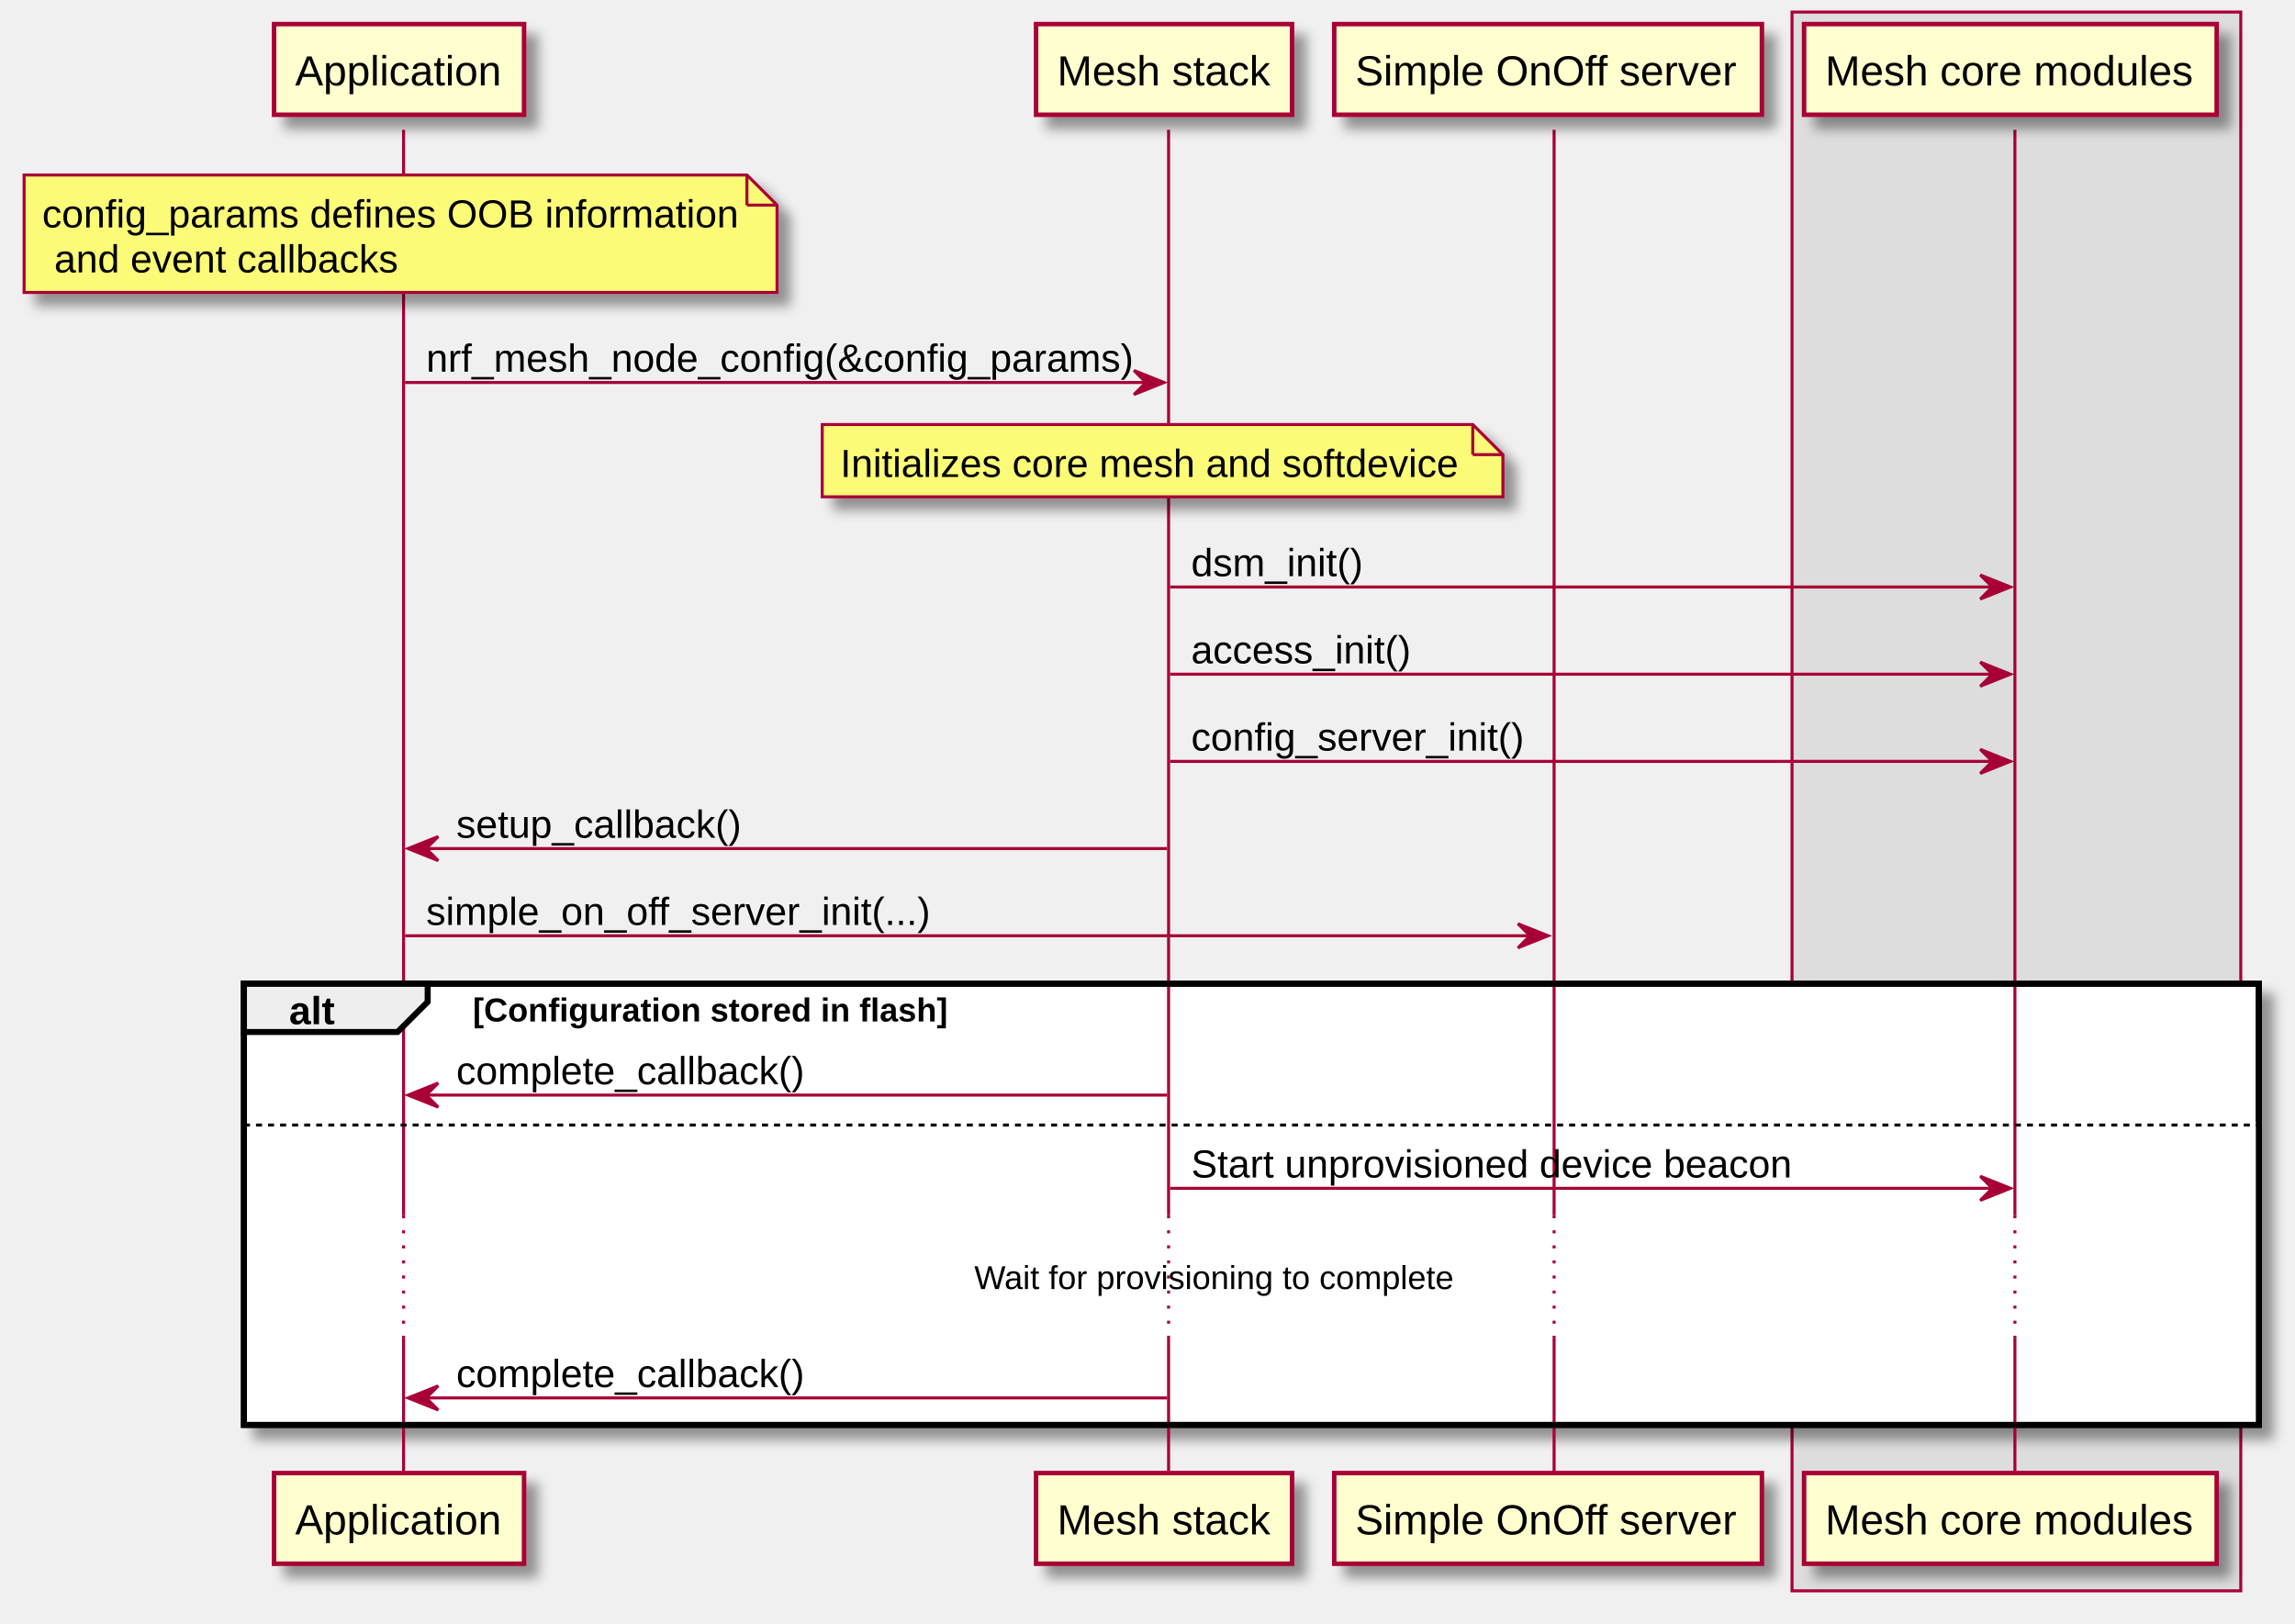
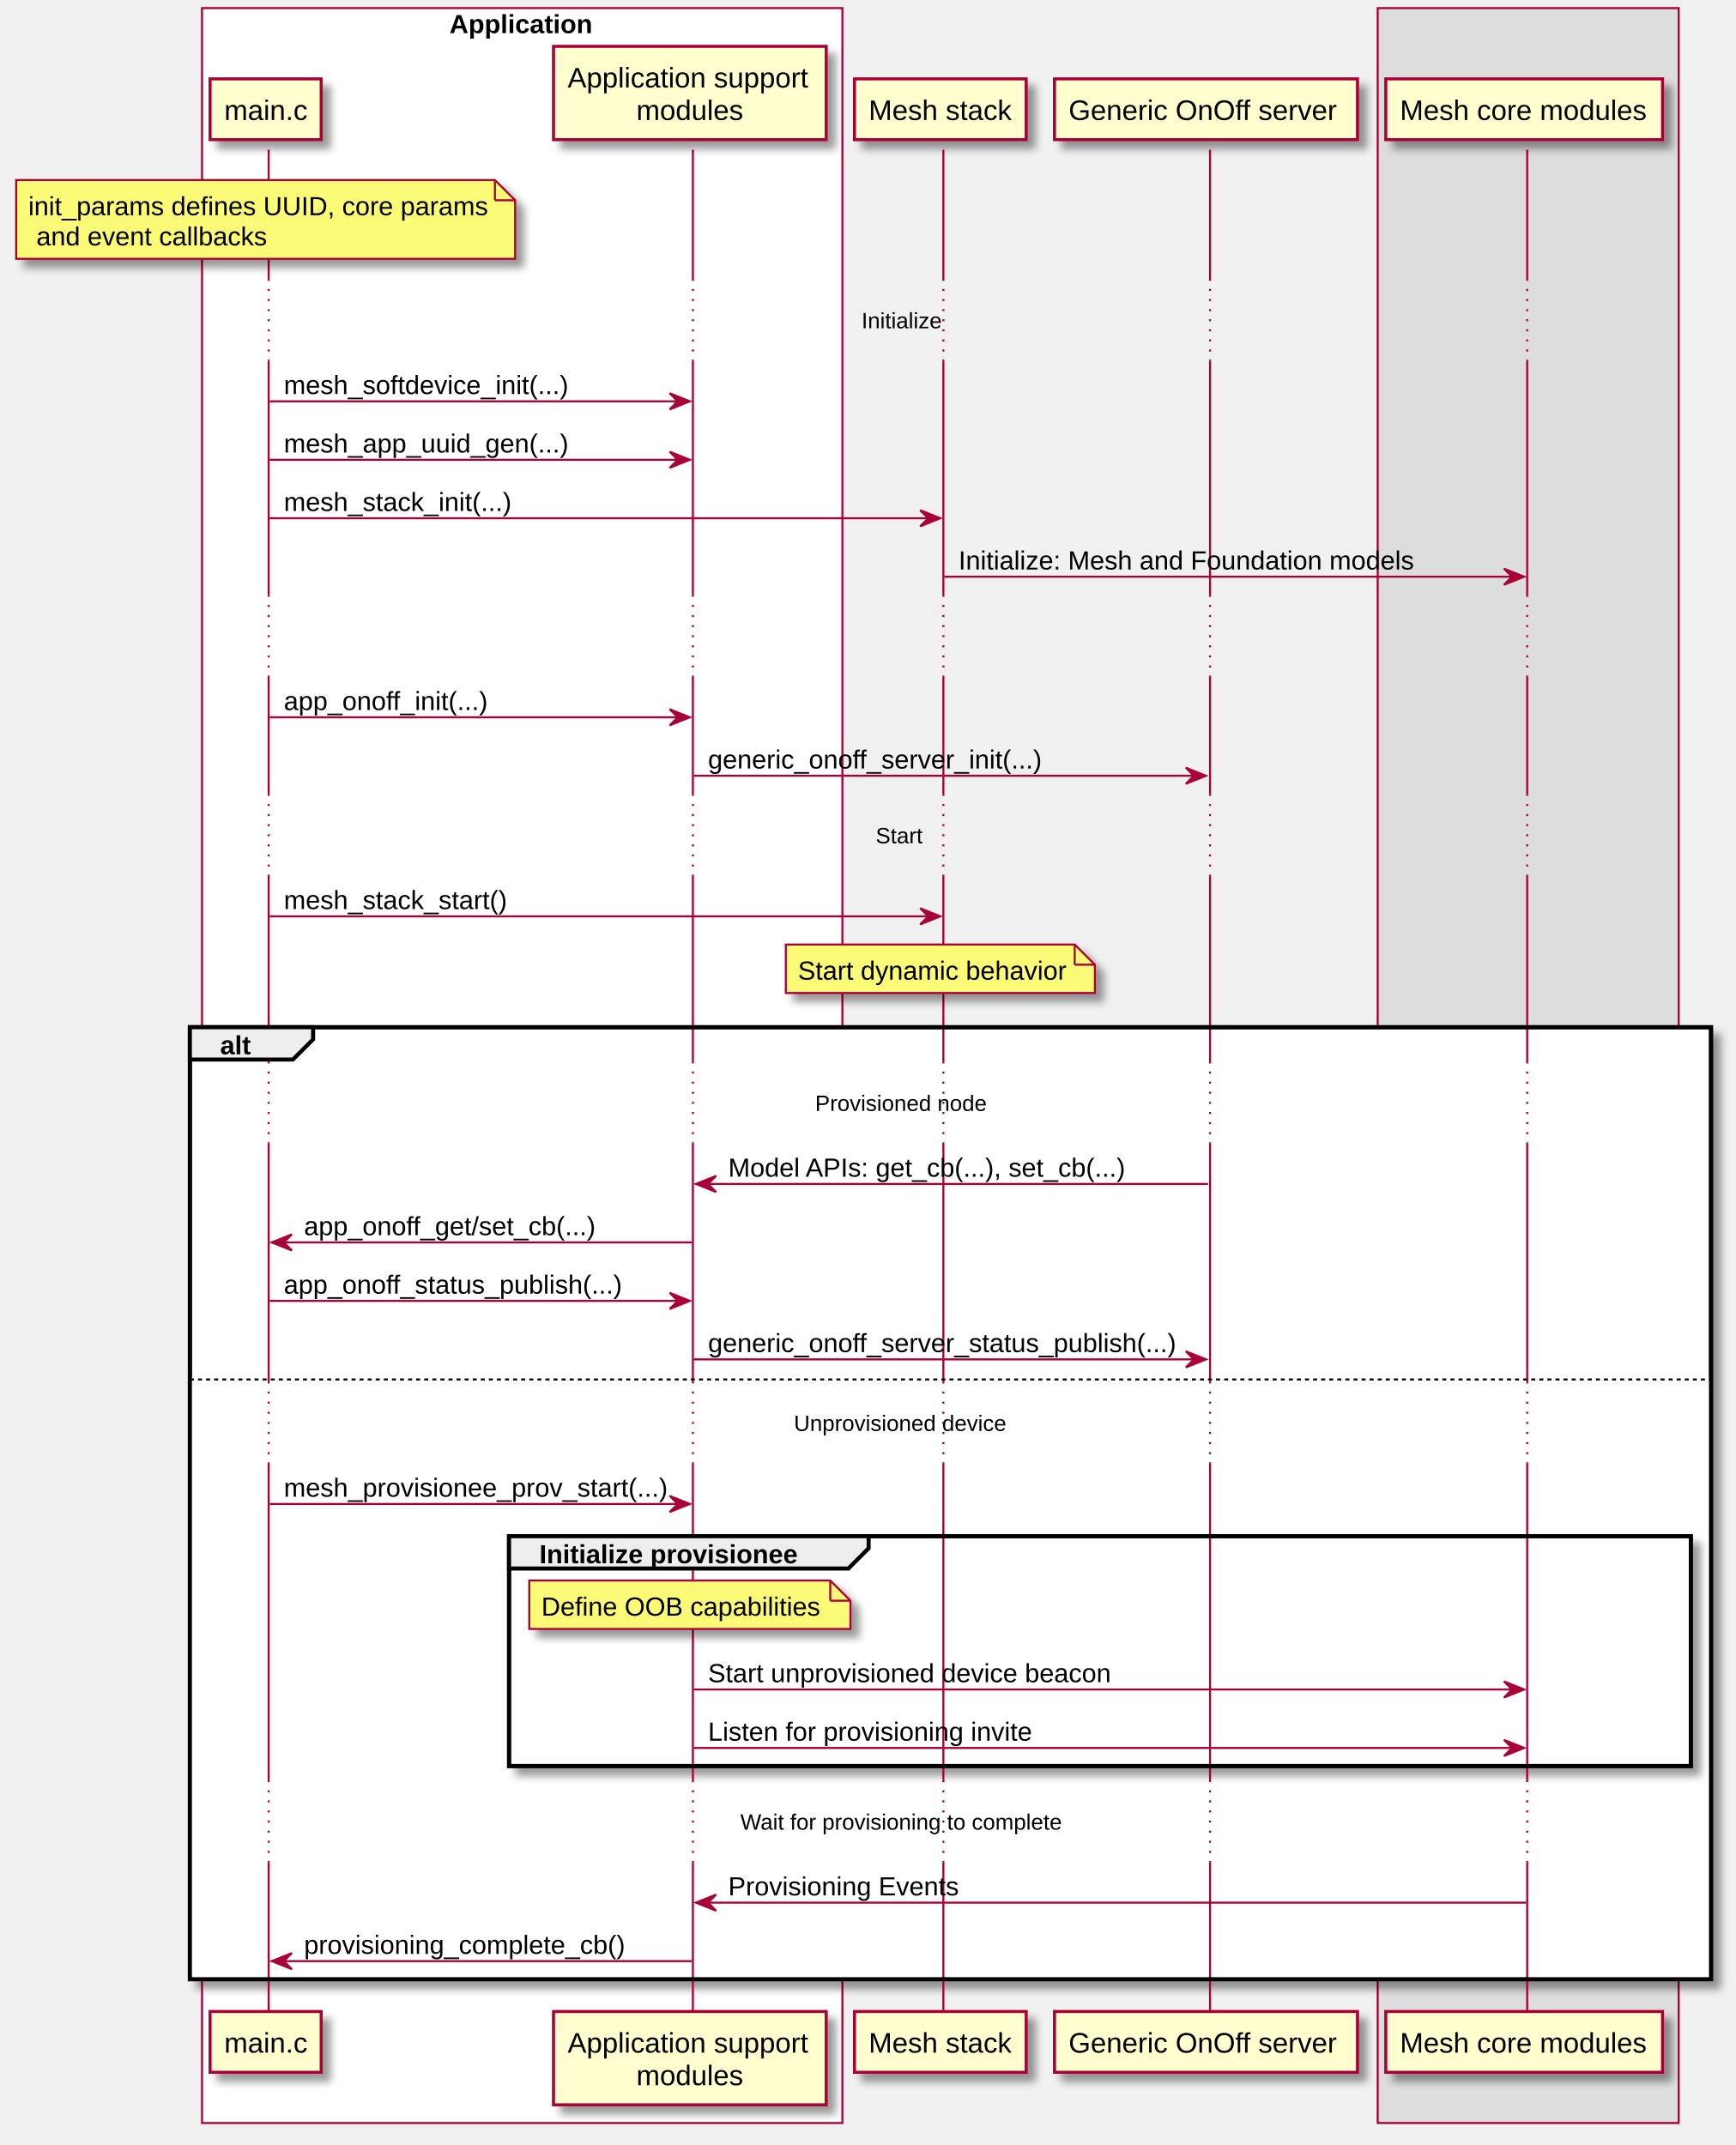
- <svg xmlns="http://www.w3.org/2000/svg" contentScriptType="application/ecmascript" contentStyleType="text/css" height="539px" preserveAspectRatio="none" style="width:762px;height:539px;" version="1.1" viewBox="0 0 762 539" width="762px" zoomAndPan="magnify">
+ <svg xmlns="http://www.w3.org/2000/svg" contentScriptType="application/ecmascript" contentStyleType="text/css" height="1062px" preserveAspectRatio="none" style="width:859px;height:1062px;" version="1.1" viewBox="0 0 859 1062" width="859px" zoomAndPan="magnify">
  <defs>
-     <filter height="300%" id="f1dumb71ak149q" width="300%" x="-1" y="-1">
+     <filter height="300%" id="f1remwcpibqr66" width="300%" x="-1" y="-1">
      <feGaussianBlur result="blurOut" stdDeviation="2.0" />
      <feColorMatrix in="blurOut" result="blurOut2" type="matrix" values="0 0 0 0 0 0 0 0 0 0 0 0 0 0 0 0 0 0 .4 0" />
      <feOffset dx="4.0" dy="4.0" in="blurOut2" result="blurOut3" />
      <feBlend in="SourceGraphic" in2="blurOut3" mode="normal" />
    </filter>
  </defs>
  <g>
-     <rect fill="#DDDDDD" height="524.18" style="stroke: #A80036; stroke-width: 1.0;" width="149" x="595" y="4" />
-     <rect fill="#FFFFFF" filter="url(#f1dumb71ak149q)" height="146.444" style="stroke: #000000; stroke-width: 2.0;" width="669" x="81" y="326.637" />
-     <rect fill="#FFFFFF" height="100.546" style="stroke: none; stroke-width: 1.0;" width="669" x="81" y="372.535" />
-     <line style="stroke: #A80036; stroke-width: 1.0;" x1="134" x2="134" y1="43.099" y2="403.483" />
-     <line style="stroke: #A80036; stroke-width: 1.0; stroke-dasharray: 1.0,4.0;" x1="134" x2="134" y1="403.483" y2="444.132" />
-     <line style="stroke: #A80036; stroke-width: 1.0;" x1="134" x2="134" y1="444.132" y2="490.081" />
-     <line style="stroke: #A80036; stroke-width: 1.0;" x1="388" x2="388" y1="43.099" y2="403.483" />
-     <line style="stroke: #A80036; stroke-width: 1.0; stroke-dasharray: 1.0,4.0;" x1="388" x2="388" y1="403.483" y2="444.132" />
-     <line style="stroke: #A80036; stroke-width: 1.0;" x1="388" x2="388" y1="444.132" y2="490.081" />
-     <line style="stroke: #A80036; stroke-width: 1.0;" x1="516" x2="516" y1="43.099" y2="403.483" />
-     <line style="stroke: #A80036; stroke-width: 1.0; stroke-dasharray: 1.0,4.0;" x1="516" x2="516" y1="403.483" y2="444.132" />
-     <line style="stroke: #A80036; stroke-width: 1.0;" x1="516" x2="516" y1="444.132" y2="490.081" />
-     <line style="stroke: #A80036; stroke-width: 1.0;" x1="669" x2="669" y1="43.099" y2="403.483" />
-     <line style="stroke: #A80036; stroke-width: 1.0; stroke-dasharray: 1.0,4.0;" x1="669" x2="669" y1="403.483" y2="444.132" />
-     <line style="stroke: #A80036; stroke-width: 1.0;" x1="669" x2="669" y1="444.132" y2="490.081" />
-     <rect fill="#FEFECE" filter="url(#f1dumb71ak149q)" height="30.099" style="stroke: #A80036; stroke-width: 1.5;" width="83" x="91" y="8" />
-     <text fill="#000000" font-family="Arial" font-size="14" lengthAdjust="spacingAndGlyphs" textLength="69" x="98" y="28.361">Application</text>
-     <rect fill="#FEFECE" filter="url(#f1dumb71ak149q)" height="30.099" style="stroke: #A80036; stroke-width: 1.5;" width="83" x="91" y="489.081" />
-     <text fill="#000000" font-family="Arial" font-size="14" lengthAdjust="spacingAndGlyphs" textLength="69" x="98" y="509.442">Application</text>
-     <rect fill="#FEFECE" filter="url(#f1dumb71ak149q)" height="30.099" style="stroke: #A80036; stroke-width: 1.5;" width="85" x="344" y="8" />
-     <text fill="#000000" font-family="Arial" font-size="14" lengthAdjust="spacingAndGlyphs" textLength="71" x="351" y="28.361">Mesh stack</text>
-     <rect fill="#FEFECE" filter="url(#f1dumb71ak149q)" height="30.099" style="stroke: #A80036; stroke-width: 1.5;" width="85" x="344" y="489.081" />
-     <text fill="#000000" font-family="Arial" font-size="14" lengthAdjust="spacingAndGlyphs" textLength="71" x="351" y="509.442">Mesh stack</text>
-     <rect fill="#FEFECE" filter="url(#f1dumb71ak149q)" height="30.099" style="stroke: #A80036; stroke-width: 1.5;" width="142" x="443" y="8" />
-     <text fill="#000000" font-family="Arial" font-size="14" lengthAdjust="spacingAndGlyphs" textLength="128" x="450" y="28.361">Simple OnOff server</text>
-     <rect fill="#FEFECE" filter="url(#f1dumb71ak149q)" height="30.099" style="stroke: #A80036; stroke-width: 1.5;" width="142" x="443" y="489.081" />
-     <text fill="#000000" font-family="Arial" font-size="14" lengthAdjust="spacingAndGlyphs" textLength="128" x="450" y="509.442">Simple OnOff server</text>
-     <rect fill="#FEFECE" filter="url(#f1dumb71ak149q)" height="30.099" style="stroke: #A80036; stroke-width: 1.5;" width="137" x="599" y="8" />
-     <text fill="#000000" font-family="Arial" font-size="14" lengthAdjust="spacingAndGlyphs" textLength="123" x="606" y="28.361">Mesh core modules</text>
-     <rect fill="#FEFECE" filter="url(#f1dumb71ak149q)" height="30.099" style="stroke: #A80036; stroke-width: 1.5;" width="137" x="599" y="489.081" />
-     <text fill="#000000" font-family="Arial" font-size="14" lengthAdjust="spacingAndGlyphs" textLength="123" x="606" y="509.442">Mesh core modules</text>
-     <polygon fill="#FBFB77" filter="url(#f1dumb71ak149q)" points="8,58.099,8,97.099,258,97.099,258,68.099,248,58.099,8,58.099" style="stroke: #A80036; stroke-width: 1.0;" />
-     <line style="stroke: #A80036; stroke-width: 1.0;" x1="248" x2="248" y1="58.099" y2="68.099" />
-     <line style="stroke: #A80036; stroke-width: 1.0;" x1="258" x2="248" y1="68.099" y2="68.099" />
-     <text fill="#000000" font-family="Arial" font-size="13" lengthAdjust="spacingAndGlyphs" textLength="229" x="14" y="75.505">config_params defines OOB information</text>
-     <text fill="#000000" font-family="Arial" font-size="13" lengthAdjust="spacingAndGlyphs" textLength="114" x="18" y="90.454">and event callbacks</text>
-     <polygon fill="#A80036" points="376.5,122.996,386.5,126.996,376.5,130.996,380.5,126.996" style="stroke: #A80036; stroke-width: 1.0;" />
-     <line style="stroke: #A80036; stroke-width: 1.0;" x1="134.5" x2="382.5" y1="126.996" y2="126.996" />
-     <text fill="#000000" font-family="Arial" font-size="13" lengthAdjust="spacingAndGlyphs" textLength="230" x="141.5" y="123.403">nrf_mesh_node_config(&amp;config_params)</text>
-     <polygon fill="#FBFB77" filter="url(#f1dumb71ak149q)" points="273,140.945,273,164.945,499,164.945,499,150.945,489,140.945,273,140.945" style="stroke: #A80036; stroke-width: 1.0;" />
-     <line style="stroke: #A80036; stroke-width: 1.0;" x1="489" x2="489" y1="140.945" y2="150.945" />
-     <line style="stroke: #A80036; stroke-width: 1.0;" x1="499" x2="489" y1="150.945" y2="150.945" />
-     <text fill="#000000" font-family="Arial" font-size="13" lengthAdjust="spacingAndGlyphs" textLength="205" x="279" y="158.351">Initializes core mesh and softdevice</text>
-     <polygon fill="#A80036" points="657.5,190.894,667.5,194.894,657.5,198.894,661.5,194.894" style="stroke: #A80036; stroke-width: 1.0;" />
-     <line style="stroke: #A80036; stroke-width: 1.0;" x1="388.5" x2="663.5" y1="194.894" y2="194.894" />
-     <text fill="#000000" font-family="Arial" font-size="13" lengthAdjust="spacingAndGlyphs" textLength="57" x="395.5" y="191.3">dsm_init()</text>
-     <polygon fill="#A80036" points="657.5,219.842,667.5,223.842,657.5,227.842,661.5,223.842" style="stroke: #A80036; stroke-width: 1.0;" />
-     <line style="stroke: #A80036; stroke-width: 1.0;" x1="388.5" x2="663.5" y1="223.842" y2="223.842" />
-     <text fill="#000000" font-family="Arial" font-size="13" lengthAdjust="spacingAndGlyphs" textLength="74" x="395.5" y="220.249">access_init()</text>
-     <polygon fill="#A80036" points="657.5,248.791,667.5,252.791,657.5,256.791,661.5,252.791" style="stroke: #A80036; stroke-width: 1.0;" />
-     <line style="stroke: #A80036; stroke-width: 1.0;" x1="388.5" x2="663.5" y1="252.791" y2="252.791" />
-     <text fill="#000000" font-family="Arial" font-size="13" lengthAdjust="spacingAndGlyphs" textLength="107" x="395.5" y="249.197">config_server_init()</text>
-     <polygon fill="#A80036" points="145.5,277.74,135.5,281.74,145.5,285.74,141.5,281.74" style="stroke: #A80036; stroke-width: 1.0;" />
-     <line style="stroke: #A80036; stroke-width: 1.0;" x1="139.5" x2="387.5" y1="281.74" y2="281.74" />
-     <text fill="#000000" font-family="Arial" font-size="13" lengthAdjust="spacingAndGlyphs" textLength="95" x="151.5" y="278.146">setup_callback()</text>
-     <polygon fill="#A80036" points="504,306.688,514,310.688,504,314.688,508,310.688" style="stroke: #A80036; stroke-width: 1.0;" />
-     <line style="stroke: #A80036; stroke-width: 1.0;" x1="134.5" x2="510" y1="310.688" y2="310.688" />
-     <text fill="#000000" font-family="Arial" font-size="13" lengthAdjust="spacingAndGlyphs" textLength="164" x="141.5" y="307.095">simple_on_off_server_init(...)</text>
-     <rect fill="none" height="146.444" style="stroke: #000000; stroke-width: 2.0;" width="669" x="81" y="326.637" />
-     <polygon fill="#EEEEEE" points="81,326.637,142,326.637,142,332.637,132,342.637,81,342.637,81,326.637" style="stroke: #000000; stroke-width: 2.0;" />
-     <text fill="#000000" font-family="Arial" font-size="13" font-weight="bold" lengthAdjust="spacingAndGlyphs" textLength="16" x="96" y="340.044">alt</text>
-     <text fill="#000000" font-family="Arial" font-size="11" font-weight="bold" lengthAdjust="spacingAndGlyphs" textLength="166" x="157" y="339.135">[Configuration stored in flash]</text>
-     <polygon fill="#A80036" points="145.5,359.586,135.5,363.586,145.5,367.586,141.5,363.586" style="stroke: #A80036; stroke-width: 1.0;" />
-     <line style="stroke: #A80036; stroke-width: 1.0;" x1="139.5" x2="387.5" y1="363.586" y2="363.586" />
-     <text fill="#000000" font-family="Arial" font-size="13" lengthAdjust="spacingAndGlyphs" textLength="116" x="151.5" y="359.992">complete_callback()</text>
-     <line style="stroke: #000000; stroke-width: 1.0; stroke-dasharray: 2.0,2.0;" x1="81" x2="750" y1="373.535" y2="373.535" />
-     <polygon fill="#A80036" points="657.5,390.535,667.5,394.535,657.5,398.535,661.5,394.535" style="stroke: #A80036; stroke-width: 1.0;" />
-     <line style="stroke: #A80036; stroke-width: 1.0;" x1="388.5" x2="663.5" y1="394.535" y2="394.535" />
-     <text fill="#000000" font-family="Arial" font-size="13" lengthAdjust="spacingAndGlyphs" textLength="196" x="395.5" y="390.941">Start unprovisioned device beacon</text>
-     <text fill="#000000" font-family="Arial" font-size="11" lengthAdjust="spacingAndGlyphs" textLength="157" x="323.5" y="427.981">Wait for provisioning to complete</text>
-     <polygon fill="#A80036" points="145.5,460.132,135.5,464.132,145.5,468.132,141.5,464.132" style="stroke: #A80036; stroke-width: 1.0;" />
-     <line style="stroke: #A80036; stroke-width: 1.0;" x1="139.5" x2="387.5" y1="464.132" y2="464.132" />
-     <text fill="#000000" font-family="Arial" font-size="13" lengthAdjust="spacingAndGlyphs" textLength="116" x="151.5" y="460.539">complete_callback()</text>
+     <rect fill="#FFFFFF" height="1047.109" style="stroke: #A80036; stroke-width: 1.0;" width="317" x="100" y="4" />
+     <text fill="#000000" font-family="Arial" font-size="13" font-weight="bold" lengthAdjust="spacingAndGlyphs" textLength="72" x="222.5" y="16.407">Application</text>
+     <rect fill="#DDDDDD" height="1047.109" style="stroke: #A80036; stroke-width: 1.0;" width="149" x="682" y="4" />
+     <rect fill="#FFFFFF" filter="url(#f1remwcpibqr66)" height="471.332" style="stroke: #000000; stroke-width: 2.0;" width="753" x="94" y="508.58" />
+     <rect fill="#FFFFFF" height="297.939" style="stroke: none; stroke-width: 1.0;" width="753" x="94" y="681.973" />
+     <rect fill="#FFFFFF" filter="url(#f1remwcpibqr66)" height="113.795" style="stroke: #000000; stroke-width: 2.0;" width="585" x="252" y="760.57" />
+     <line style="stroke: #A80036; stroke-width: 1.0;" x1="133" x2="133" y1="74.146" y2="138.043" />
+     <line style="stroke: #A80036; stroke-width: 1.0; stroke-dasharray: 1.0,4.0;" x1="133" x2="133" y1="138.043" y2="178.692" />
+     <line style="stroke: #A80036; stroke-width: 1.0;" x1="133" x2="133" y1="178.692" y2="294.487" />
+     <line style="stroke: #A80036; stroke-width: 1.0; stroke-dasharray: 1.0,4.0;" x1="133" x2="133" y1="294.487" y2="335.136" />
+     <line style="stroke: #A80036; stroke-width: 1.0;" x1="133" x2="133" y1="335.136" y2="393.034" />
+     <line style="stroke: #A80036; stroke-width: 1.0; stroke-dasharray: 1.0,4.0;" x1="133" x2="133" y1="393.034" y2="433.683" />
+     <line style="stroke: #A80036; stroke-width: 1.0;" x1="133" x2="133" y1="433.683" y2="525.529" />
+     <line style="stroke: #A80036; stroke-width: 1.0; stroke-dasharray: 1.0,4.0;" x1="133" x2="133" y1="525.529" y2="566.178" />
+     <line style="stroke: #A80036; stroke-width: 1.0;" x1="133" x2="133" y1="566.178" y2="683.973" />
+     <line style="stroke: #A80036; stroke-width: 1.0; stroke-dasharray: 1.0,4.0;" x1="133" x2="133" y1="683.973" y2="724.622" />
+     <line style="stroke: #A80036; stroke-width: 1.0;" x1="133" x2="133" y1="724.622" y2="881.365" />
+     <line style="stroke: #A80036; stroke-width: 1.0; stroke-dasharray: 1.0,4.0;" x1="133" x2="133" y1="881.365" y2="922.014" />
+     <line style="stroke: #A80036; stroke-width: 1.0;" x1="133" x2="133" y1="922.014" y2="996.912" />
+     <line style="stroke: #A80036; stroke-width: 1.0;" x1="343" x2="343" y1="74.146" y2="138.043" />
+     <line style="stroke: #A80036; stroke-width: 1.0; stroke-dasharray: 1.0,4.0;" x1="343" x2="343" y1="138.043" y2="178.692" />
+     <line style="stroke: #A80036; stroke-width: 1.0;" x1="343" x2="343" y1="178.692" y2="294.487" />
+     <line style="stroke: #A80036; stroke-width: 1.0; stroke-dasharray: 1.0,4.0;" x1="343" x2="343" y1="294.487" y2="335.136" />
+     <line style="stroke: #A80036; stroke-width: 1.0;" x1="343" x2="343" y1="335.136" y2="393.034" />
+     <line style="stroke: #A80036; stroke-width: 1.0; stroke-dasharray: 1.0,4.0;" x1="343" x2="343" y1="393.034" y2="433.683" />
+     <line style="stroke: #A80036; stroke-width: 1.0;" x1="343" x2="343" y1="433.683" y2="525.529" />
+     <line style="stroke: #A80036; stroke-width: 1.0; stroke-dasharray: 1.0,4.0;" x1="343" x2="343" y1="525.529" y2="566.178" />
+     <line style="stroke: #A80036; stroke-width: 1.0;" x1="343" x2="343" y1="566.178" y2="683.973" />
+     <line style="stroke: #A80036; stroke-width: 1.0; stroke-dasharray: 1.0,4.0;" x1="343" x2="343" y1="683.973" y2="724.622" />
+     <line style="stroke: #A80036; stroke-width: 1.0;" x1="343" x2="343" y1="724.622" y2="881.365" />
+     <line style="stroke: #A80036; stroke-width: 1.0; stroke-dasharray: 1.0,4.0;" x1="343" x2="343" y1="881.365" y2="922.014" />
+     <line style="stroke: #A80036; stroke-width: 1.0;" x1="343" x2="343" y1="922.014" y2="996.912" />
+     <line style="stroke: #A80036; stroke-width: 1.0;" x1="467" x2="467" y1="74.146" y2="138.043" />
+     <line style="stroke: #A80036; stroke-width: 1.0; stroke-dasharray: 1.0,4.0;" x1="467" x2="467" y1="138.043" y2="178.692" />
+     <line style="stroke: #A80036; stroke-width: 1.0;" x1="467" x2="467" y1="178.692" y2="294.487" />
+     <line style="stroke: #A80036; stroke-width: 1.0; stroke-dasharray: 1.0,4.0;" x1="467" x2="467" y1="294.487" y2="335.136" />
+     <line style="stroke: #A80036; stroke-width: 1.0;" x1="467" x2="467" y1="335.136" y2="393.034" />
+     <line style="stroke: #A80036; stroke-width: 1.0; stroke-dasharray: 1.0,4.0;" x1="467" x2="467" y1="393.034" y2="433.683" />
+     <line style="stroke: #A80036; stroke-width: 1.0;" x1="467" x2="467" y1="433.683" y2="525.529" />
+     <line style="stroke: #A80036; stroke-width: 1.0; stroke-dasharray: 1.0,4.0;" x1="467" x2="467" y1="525.529" y2="566.178" />
+     <line style="stroke: #A80036; stroke-width: 1.0;" x1="467" x2="467" y1="566.178" y2="683.973" />
+     <line style="stroke: #A80036; stroke-width: 1.0; stroke-dasharray: 1.0,4.0;" x1="467" x2="467" y1="683.973" y2="724.622" />
+     <line style="stroke: #A80036; stroke-width: 1.0;" x1="467" x2="467" y1="724.622" y2="881.365" />
+     <line style="stroke: #A80036; stroke-width: 1.0; stroke-dasharray: 1.0,4.0;" x1="467" x2="467" y1="881.365" y2="922.014" />
+     <line style="stroke: #A80036; stroke-width: 1.0;" x1="467" x2="467" y1="922.014" y2="996.912" />
+     <line style="stroke: #A80036; stroke-width: 1.0;" x1="599" x2="599" y1="74.146" y2="138.043" />
+     <line style="stroke: #A80036; stroke-width: 1.0; stroke-dasharray: 1.0,4.0;" x1="599" x2="599" y1="138.043" y2="178.692" />
+     <line style="stroke: #A80036; stroke-width: 1.0;" x1="599" x2="599" y1="178.692" y2="294.487" />
+     <line style="stroke: #A80036; stroke-width: 1.0; stroke-dasharray: 1.0,4.0;" x1="599" x2="599" y1="294.487" y2="335.136" />
+     <line style="stroke: #A80036; stroke-width: 1.0;" x1="599" x2="599" y1="335.136" y2="393.034" />
+     <line style="stroke: #A80036; stroke-width: 1.0; stroke-dasharray: 1.0,4.0;" x1="599" x2="599" y1="393.034" y2="433.683" />
+     <line style="stroke: #A80036; stroke-width: 1.0;" x1="599" x2="599" y1="433.683" y2="525.529" />
+     <line style="stroke: #A80036; stroke-width: 1.0; stroke-dasharray: 1.0,4.0;" x1="599" x2="599" y1="525.529" y2="566.178" />
+     <line style="stroke: #A80036; stroke-width: 1.0;" x1="599" x2="599" y1="566.178" y2="683.973" />
+     <line style="stroke: #A80036; stroke-width: 1.0; stroke-dasharray: 1.0,4.0;" x1="599" x2="599" y1="683.973" y2="724.622" />
+     <line style="stroke: #A80036; stroke-width: 1.0;" x1="599" x2="599" y1="724.622" y2="881.365" />
+     <line style="stroke: #A80036; stroke-width: 1.0; stroke-dasharray: 1.0,4.0;" x1="599" x2="599" y1="881.365" y2="922.014" />
+     <line style="stroke: #A80036; stroke-width: 1.0;" x1="599" x2="599" y1="922.014" y2="996.912" />
+     <line style="stroke: #A80036; stroke-width: 1.0;" x1="756" x2="756" y1="74.146" y2="138.043" />
+     <line style="stroke: #A80036; stroke-width: 1.0; stroke-dasharray: 1.0,4.0;" x1="756" x2="756" y1="138.043" y2="178.692" />
+     <line style="stroke: #A80036; stroke-width: 1.0;" x1="756" x2="756" y1="178.692" y2="294.487" />
+     <line style="stroke: #A80036; stroke-width: 1.0; stroke-dasharray: 1.0,4.0;" x1="756" x2="756" y1="294.487" y2="335.136" />
+     <line style="stroke: #A80036; stroke-width: 1.0;" x1="756" x2="756" y1="335.136" y2="393.034" />
+     <line style="stroke: #A80036; stroke-width: 1.0; stroke-dasharray: 1.0,4.0;" x1="756" x2="756" y1="393.034" y2="433.683" />
+     <line style="stroke: #A80036; stroke-width: 1.0;" x1="756" x2="756" y1="433.683" y2="525.529" />
+     <line style="stroke: #A80036; stroke-width: 1.0; stroke-dasharray: 1.0,4.0;" x1="756" x2="756" y1="525.529" y2="566.178" />
+     <line style="stroke: #A80036; stroke-width: 1.0;" x1="756" x2="756" y1="566.178" y2="683.973" />
+     <line style="stroke: #A80036; stroke-width: 1.0; stroke-dasharray: 1.0,4.0;" x1="756" x2="756" y1="683.973" y2="724.622" />
+     <line style="stroke: #A80036; stroke-width: 1.0;" x1="756" x2="756" y1="724.622" y2="881.365" />
+     <line style="stroke: #A80036; stroke-width: 1.0; stroke-dasharray: 1.0,4.0;" x1="756" x2="756" y1="881.365" y2="922.014" />
+     <line style="stroke: #A80036; stroke-width: 1.0;" x1="756" x2="756" y1="922.014" y2="996.912" />
+     <rect fill="#FEFECE" filter="url(#f1remwcpibqr66)" height="30.099" style="stroke: #A80036; stroke-width: 1.5;" width="55" x="104" y="39.047" />
+     <text fill="#000000" font-family="Arial" font-size="14" lengthAdjust="spacingAndGlyphs" textLength="41" x="111" y="59.408">main.c</text>
+     <rect fill="#FEFECE" filter="url(#f1remwcpibqr66)" height="30.099" style="stroke: #A80036; stroke-width: 1.5;" width="55" x="104" y="995.912" />
+     <text fill="#000000" font-family="Arial" font-size="14" lengthAdjust="spacingAndGlyphs" textLength="41" x="111" y="1016.273">main.c</text>
+     <rect fill="#FEFECE" filter="url(#f1remwcpibqr66)" height="46.197" style="stroke: #A80036; stroke-width: 1.5;" width="135" x="274" y="22.949" />
+     <text fill="#000000" font-family="Arial" font-size="14" lengthAdjust="spacingAndGlyphs" textLength="121" x="281" y="43.31">Application support</text>
+     <text fill="#000000" font-family="Arial" font-size="14" lengthAdjust="spacingAndGlyphs" textLength="53" x="315" y="59.408">modules</text>
+     <rect fill="#FEFECE" filter="url(#f1remwcpibqr66)" height="46.197" style="stroke: #A80036; stroke-width: 1.5;" width="135" x="274" y="995.912" />
+     <text fill="#000000" font-family="Arial" font-size="14" lengthAdjust="spacingAndGlyphs" textLength="121" x="281" y="1016.273">Application support</text>
+     <text fill="#000000" font-family="Arial" font-size="14" lengthAdjust="spacingAndGlyphs" textLength="53" x="315" y="1032.371">modules</text>
+     <rect fill="#FEFECE" filter="url(#f1remwcpibqr66)" height="30.099" style="stroke: #A80036; stroke-width: 1.5;" width="85" x="423" y="39.047" />
+     <text fill="#000000" font-family="Arial" font-size="14" lengthAdjust="spacingAndGlyphs" textLength="71" x="430" y="59.408">Mesh stack</text>
+     <rect fill="#FEFECE" filter="url(#f1remwcpibqr66)" height="30.099" style="stroke: #A80036; stroke-width: 1.5;" width="85" x="423" y="995.912" />
+     <text fill="#000000" font-family="Arial" font-size="14" lengthAdjust="spacingAndGlyphs" textLength="71" x="430" y="1016.273">Mesh stack</text>
+     <rect fill="#FEFECE" filter="url(#f1remwcpibqr66)" height="30.099" style="stroke: #A80036; stroke-width: 1.5;" width="150" x="522" y="39.047" />
+     <text fill="#000000" font-family="Arial" font-size="14" lengthAdjust="spacingAndGlyphs" textLength="136" x="529" y="59.408">Generic OnOff server</text>
+     <rect fill="#FEFECE" filter="url(#f1remwcpibqr66)" height="30.099" style="stroke: #A80036; stroke-width: 1.5;" width="150" x="522" y="995.912" />
+     <text fill="#000000" font-family="Arial" font-size="14" lengthAdjust="spacingAndGlyphs" textLength="136" x="529" y="1016.273">Generic OnOff server</text>
+     <rect fill="#FEFECE" filter="url(#f1remwcpibqr66)" height="30.099" style="stroke: #A80036; stroke-width: 1.5;" width="137" x="686" y="39.047" />
+     <text fill="#000000" font-family="Arial" font-size="14" lengthAdjust="spacingAndGlyphs" textLength="123" x="693" y="59.408">Mesh core modules</text>
+     <rect fill="#FEFECE" filter="url(#f1remwcpibqr66)" height="30.099" style="stroke: #A80036; stroke-width: 1.5;" width="137" x="686" y="995.912" />
+     <text fill="#000000" font-family="Arial" font-size="14" lengthAdjust="spacingAndGlyphs" textLength="123" x="693" y="1016.273">Mesh core modules</text>
+     <polygon fill="#FBFB77" filter="url(#f1remwcpibqr66)" points="8,89.146,8,128.146,255,128.146,255,99.146,245,89.146,8,89.146" style="stroke: #A80036; stroke-width: 1.0;" />
+     <line style="stroke: #A80036; stroke-width: 1.0;" x1="245" x2="245" y1="89.146" y2="99.146" />
+     <line style="stroke: #A80036; stroke-width: 1.0;" x1="255" x2="245" y1="99.146" y2="99.146" />
+     <text fill="#000000" font-family="Arial" font-size="13" lengthAdjust="spacingAndGlyphs" textLength="226" x="14" y="106.552">init_params defines UUID, core params</text>
+     <text fill="#000000" font-family="Arial" font-size="13" lengthAdjust="spacingAndGlyphs" textLength="114" x="18" y="121.501">and event callbacks</text>
+     <text fill="#000000" font-family="Arial" font-size="11" lengthAdjust="spacingAndGlyphs" textLength="37" x="426.5" y="162.541">Initialize</text>
+     <polygon fill="#A80036" points="331.5,194.692,341.5,198.692,331.5,202.692,335.5,198.692" style="stroke: #A80036; stroke-width: 1.0;" />
+     <line style="stroke: #A80036; stroke-width: 1.0;" x1="133.5" x2="337.5" y1="198.692" y2="198.692" />
+     <text fill="#000000" font-family="Arial" font-size="13" lengthAdjust="spacingAndGlyphs" textLength="140" x="140.5" y="195.099">mesh_softdevice_init(...)</text>
+     <polygon fill="#A80036" points="331.5,223.641,341.5,227.641,331.5,231.641,335.5,227.641" style="stroke: #A80036; stroke-width: 1.0;" />
+     <line style="stroke: #A80036; stroke-width: 1.0;" x1="133.5" x2="337.5" y1="227.641" y2="227.641" />
+     <text fill="#000000" font-family="Arial" font-size="13" lengthAdjust="spacingAndGlyphs" textLength="139" x="140.5" y="224.048">mesh_app_uuid_gen(...)</text>
+     <polygon fill="#A80036" points="455.5,252.59,465.5,256.59,455.5,260.59,459.5,256.59" style="stroke: #A80036; stroke-width: 1.0;" />
+     <line style="stroke: #A80036; stroke-width: 1.0;" x1="133.5" x2="461.5" y1="256.59" y2="256.59" />
+     <text fill="#000000" font-family="Arial" font-size="13" lengthAdjust="spacingAndGlyphs" textLength="115" x="140.5" y="252.996">mesh_stack_init(...)</text>
+     <polygon fill="#A80036" points="744.5,281.539,754.5,285.539,744.5,289.539,748.5,285.539" style="stroke: #A80036; stroke-width: 1.0;" />
+     <line style="stroke: #A80036; stroke-width: 1.0;" x1="467.5" x2="750.5" y1="285.539" y2="285.539" />
+     <text fill="#000000" font-family="Arial" font-size="13" lengthAdjust="spacingAndGlyphs" textLength="226" x="474.5" y="281.945">Initialize: Mesh and Foundation models</text>
+     <text fill="#000000" font-family="Arial" font-size="11" lengthAdjust="spacingAndGlyphs" textLength="0" x="446.5" y="318.985" />
+     <polygon fill="#A80036" points="331.5,351.136,341.5,355.136,331.5,359.136,335.5,355.136" style="stroke: #A80036; stroke-width: 1.0;" />
+     <line style="stroke: #A80036; stroke-width: 1.0;" x1="133.5" x2="337.5" y1="355.136" y2="355.136" />
+     <text fill="#000000" font-family="Arial" font-size="13" lengthAdjust="spacingAndGlyphs" textLength="99" x="140.5" y="351.543">app_onoff_init(...)</text>
+     <polygon fill="#A80036" points="587,380.085,597,384.085,587,388.085,591,384.085" style="stroke: #A80036; stroke-width: 1.0;" />
+     <line style="stroke: #A80036; stroke-width: 1.0;" x1="343.5" x2="593" y1="384.085" y2="384.085" />
+     <text fill="#000000" font-family="Arial" font-size="13" lengthAdjust="spacingAndGlyphs" textLength="161" x="350.5" y="380.491">generic_onoff_server_init(...)</text>
+     <text fill="#000000" font-family="Arial" font-size="11" lengthAdjust="spacingAndGlyphs" textLength="23" x="433.5" y="417.531">Start</text>
+     <polygon fill="#A80036" points="455.5,449.683,465.5,453.683,455.5,457.683,459.5,453.683" style="stroke: #A80036; stroke-width: 1.0;" />
+     <line style="stroke: #A80036; stroke-width: 1.0;" x1="133.5" x2="461.5" y1="453.683" y2="453.683" />
+     <text fill="#000000" font-family="Arial" font-size="13" lengthAdjust="spacingAndGlyphs" textLength="112" x="140.5" y="450.089">mesh_stack_start()</text>
+     <polygon fill="#FBFB77" filter="url(#f1remwcpibqr66)" points="389,467.631,389,491.631,542,491.631,542,477.631,532,467.631,389,467.631" style="stroke: #A80036; stroke-width: 1.0;" />
+     <line style="stroke: #A80036; stroke-width: 1.0;" x1="532" x2="532" y1="467.631" y2="477.631" />
+     <line style="stroke: #A80036; stroke-width: 1.0;" x1="542" x2="532" y1="477.631" y2="477.631" />
+     <text fill="#000000" font-family="Arial" font-size="13" lengthAdjust="spacingAndGlyphs" textLength="132" x="395" y="485.038">Start dynamic behavior</text>
+     <rect fill="none" height="471.332" style="stroke: #000000; stroke-width: 2.0;" width="753" x="94" y="508.58" />
+     <polygon fill="#EEEEEE" points="94,508.58,155,508.58,155,514.58,145,524.58,94,524.58,94,508.58" style="stroke: #000000; stroke-width: 2.0;" />
+     <text fill="#000000" font-family="Arial" font-size="13" font-weight="bold" lengthAdjust="spacingAndGlyphs" textLength="16" x="109" y="521.987">alt</text>
+     <text fill="#000000" font-family="Arial" font-size="11" lengthAdjust="spacingAndGlyphs" textLength="83" x="403.5" y="550.027">Provisioned node</text>
+     <polygon fill="#A80036" points="354.5,582.178,344.5,586.178,354.5,590.178,350.5,586.178" style="stroke: #A80036; stroke-width: 1.0;" />
+     <line style="stroke: #A80036; stroke-width: 1.0;" x1="348.5" x2="598" y1="586.178" y2="586.178" />
+     <text fill="#000000" font-family="Arial" font-size="13" lengthAdjust="spacingAndGlyphs" textLength="201" x="360.5" y="582.584">Model APIs: get_cb(...), set_cb(...)</text>
+     <polygon fill="#A80036" points="144.5,611.126,134.5,615.126,144.5,619.126,140.5,615.126" style="stroke: #A80036; stroke-width: 1.0;" />
+     <line style="stroke: #A80036; stroke-width: 1.0;" x1="138.5" x2="342.5" y1="615.126" y2="615.126" />
+     <text fill="#000000" font-family="Arial" font-size="13" lengthAdjust="spacingAndGlyphs" textLength="143" x="150.5" y="611.533">app_onoff_get/set_cb(...)</text>
+     <polygon fill="#A80036" points="331.5,640.075,341.5,644.075,331.5,648.075,335.5,644.075" style="stroke: #A80036; stroke-width: 1.0;" />
+     <line style="stroke: #A80036; stroke-width: 1.0;" x1="133.5" x2="337.5" y1="644.075" y2="644.075" />
+     <text fill="#000000" font-family="Arial" font-size="13" lengthAdjust="spacingAndGlyphs" textLength="166" x="140.5" y="640.482">app_onoff_status_publish(...)</text>
+     <polygon fill="#A80036" points="587,669.024,597,673.024,587,677.024,591,673.024" style="stroke: #A80036; stroke-width: 1.0;" />
+     <line style="stroke: #A80036; stroke-width: 1.0;" x1="343.5" x2="593" y1="673.024" y2="673.024" />
+     <text fill="#000000" font-family="Arial" font-size="13" lengthAdjust="spacingAndGlyphs" textLength="228" x="350.5" y="669.43">generic_onoff_server_status_publish(...)</text>
+     <line style="stroke: #000000; stroke-width: 1.0; stroke-dasharray: 2.0,2.0;" x1="94" x2="847" y1="682.973" y2="682.973" />
+     <text fill="#000000" font-family="Arial" font-size="11" lengthAdjust="spacingAndGlyphs" textLength="104" x="393" y="708.471">Unprovisioned device</text>
+     <polygon fill="#A80036" points="331.5,740.622,341.5,744.622,331.5,748.622,335.5,744.622" style="stroke: #A80036; stroke-width: 1.0;" />
+     <line style="stroke: #A80036; stroke-width: 1.0;" x1="133.5" x2="337.5" y1="744.622" y2="744.622" />
+     <text fill="#000000" font-family="Arial" font-size="13" lengthAdjust="spacingAndGlyphs" textLength="186" x="140.5" y="741.028">mesh_provisionee_prov_start(...)</text>
+     <rect fill="none" height="113.795" style="stroke: #000000; stroke-width: 2.0;" width="585" x="252" y="760.57" />
+     <polygon fill="#EEEEEE" points="252,760.57,430,760.57,430,766.57,420,776.57,252,776.57,252,760.57" style="stroke: #000000; stroke-width: 2.0;" />
+     <text fill="#000000" font-family="Arial" font-size="13" font-weight="bold" lengthAdjust="spacingAndGlyphs" textLength="133" x="267" y="773.977">Initialize provisionee</text>
+     <polygon fill="#FBFB77" filter="url(#f1remwcpibqr66)" points="262,782.519,262,806.519,421,806.519,421,792.519,411,782.519,262,782.519" style="stroke: #A80036; stroke-width: 1.0;" />
+     <line style="stroke: #A80036; stroke-width: 1.0;" x1="411" x2="411" y1="782.519" y2="792.519" />
+     <line style="stroke: #A80036; stroke-width: 1.0;" x1="421" x2="411" y1="792.519" y2="792.519" />
+     <text fill="#000000" font-family="Arial" font-size="13" lengthAdjust="spacingAndGlyphs" textLength="138" x="268" y="799.926">Define OOB capabilities</text>
+     <polygon fill="#A80036" points="744.5,832.468,754.5,836.468,744.5,840.468,748.5,836.468" style="stroke: #A80036; stroke-width: 1.0;" />
+     <line style="stroke: #A80036; stroke-width: 1.0;" x1="343.5" x2="750.5" y1="836.468" y2="836.468" />
+     <text fill="#000000" font-family="Arial" font-size="13" lengthAdjust="spacingAndGlyphs" textLength="196" x="350.5" y="832.874">Start unprovisioned device beacon</text>
+     <polygon fill="#A80036" points="744.5,861.417,754.5,865.417,744.5,869.417,748.5,865.417" style="stroke: #A80036; stroke-width: 1.0;" />
+     <line style="stroke: #A80036; stroke-width: 1.0;" x1="343.5" x2="750.5" y1="865.417" y2="865.417" />
+     <text fill="#000000" font-family="Arial" font-size="13" lengthAdjust="spacingAndGlyphs" textLength="157" x="350.5" y="861.823">Listen for provisioning invite</text>
+     <text fill="#000000" font-family="Arial" font-size="11" lengthAdjust="spacingAndGlyphs" textLength="157" x="366.5" y="905.863">Wait for provisioning to complete</text>
+     <polygon fill="#A80036" points="354.5,938.014,344.5,942.014,354.5,946.014,350.5,942.014" style="stroke: #A80036; stroke-width: 1.0;" />
+     <line style="stroke: #A80036; stroke-width: 1.0;" x1="348.5" x2="755.5" y1="942.014" y2="942.014" />
+     <text fill="#000000" font-family="Arial" font-size="13" lengthAdjust="spacingAndGlyphs" textLength="112" x="360.5" y="938.421">Provisioning Events</text>
+     <polygon fill="#A80036" points="144.5,966.963,134.5,970.963,144.5,974.963,140.5,970.963" style="stroke: #A80036; stroke-width: 1.0;" />
+     <line style="stroke: #A80036; stroke-width: 1.0;" x1="138.5" x2="342.5" y1="970.963" y2="970.963" />
+     <text fill="#000000" font-family="Arial" font-size="13" lengthAdjust="spacingAndGlyphs" textLength="156" x="150.5" y="967.369">provisioning_complete_cb()</text>
  </g>
</svg>
